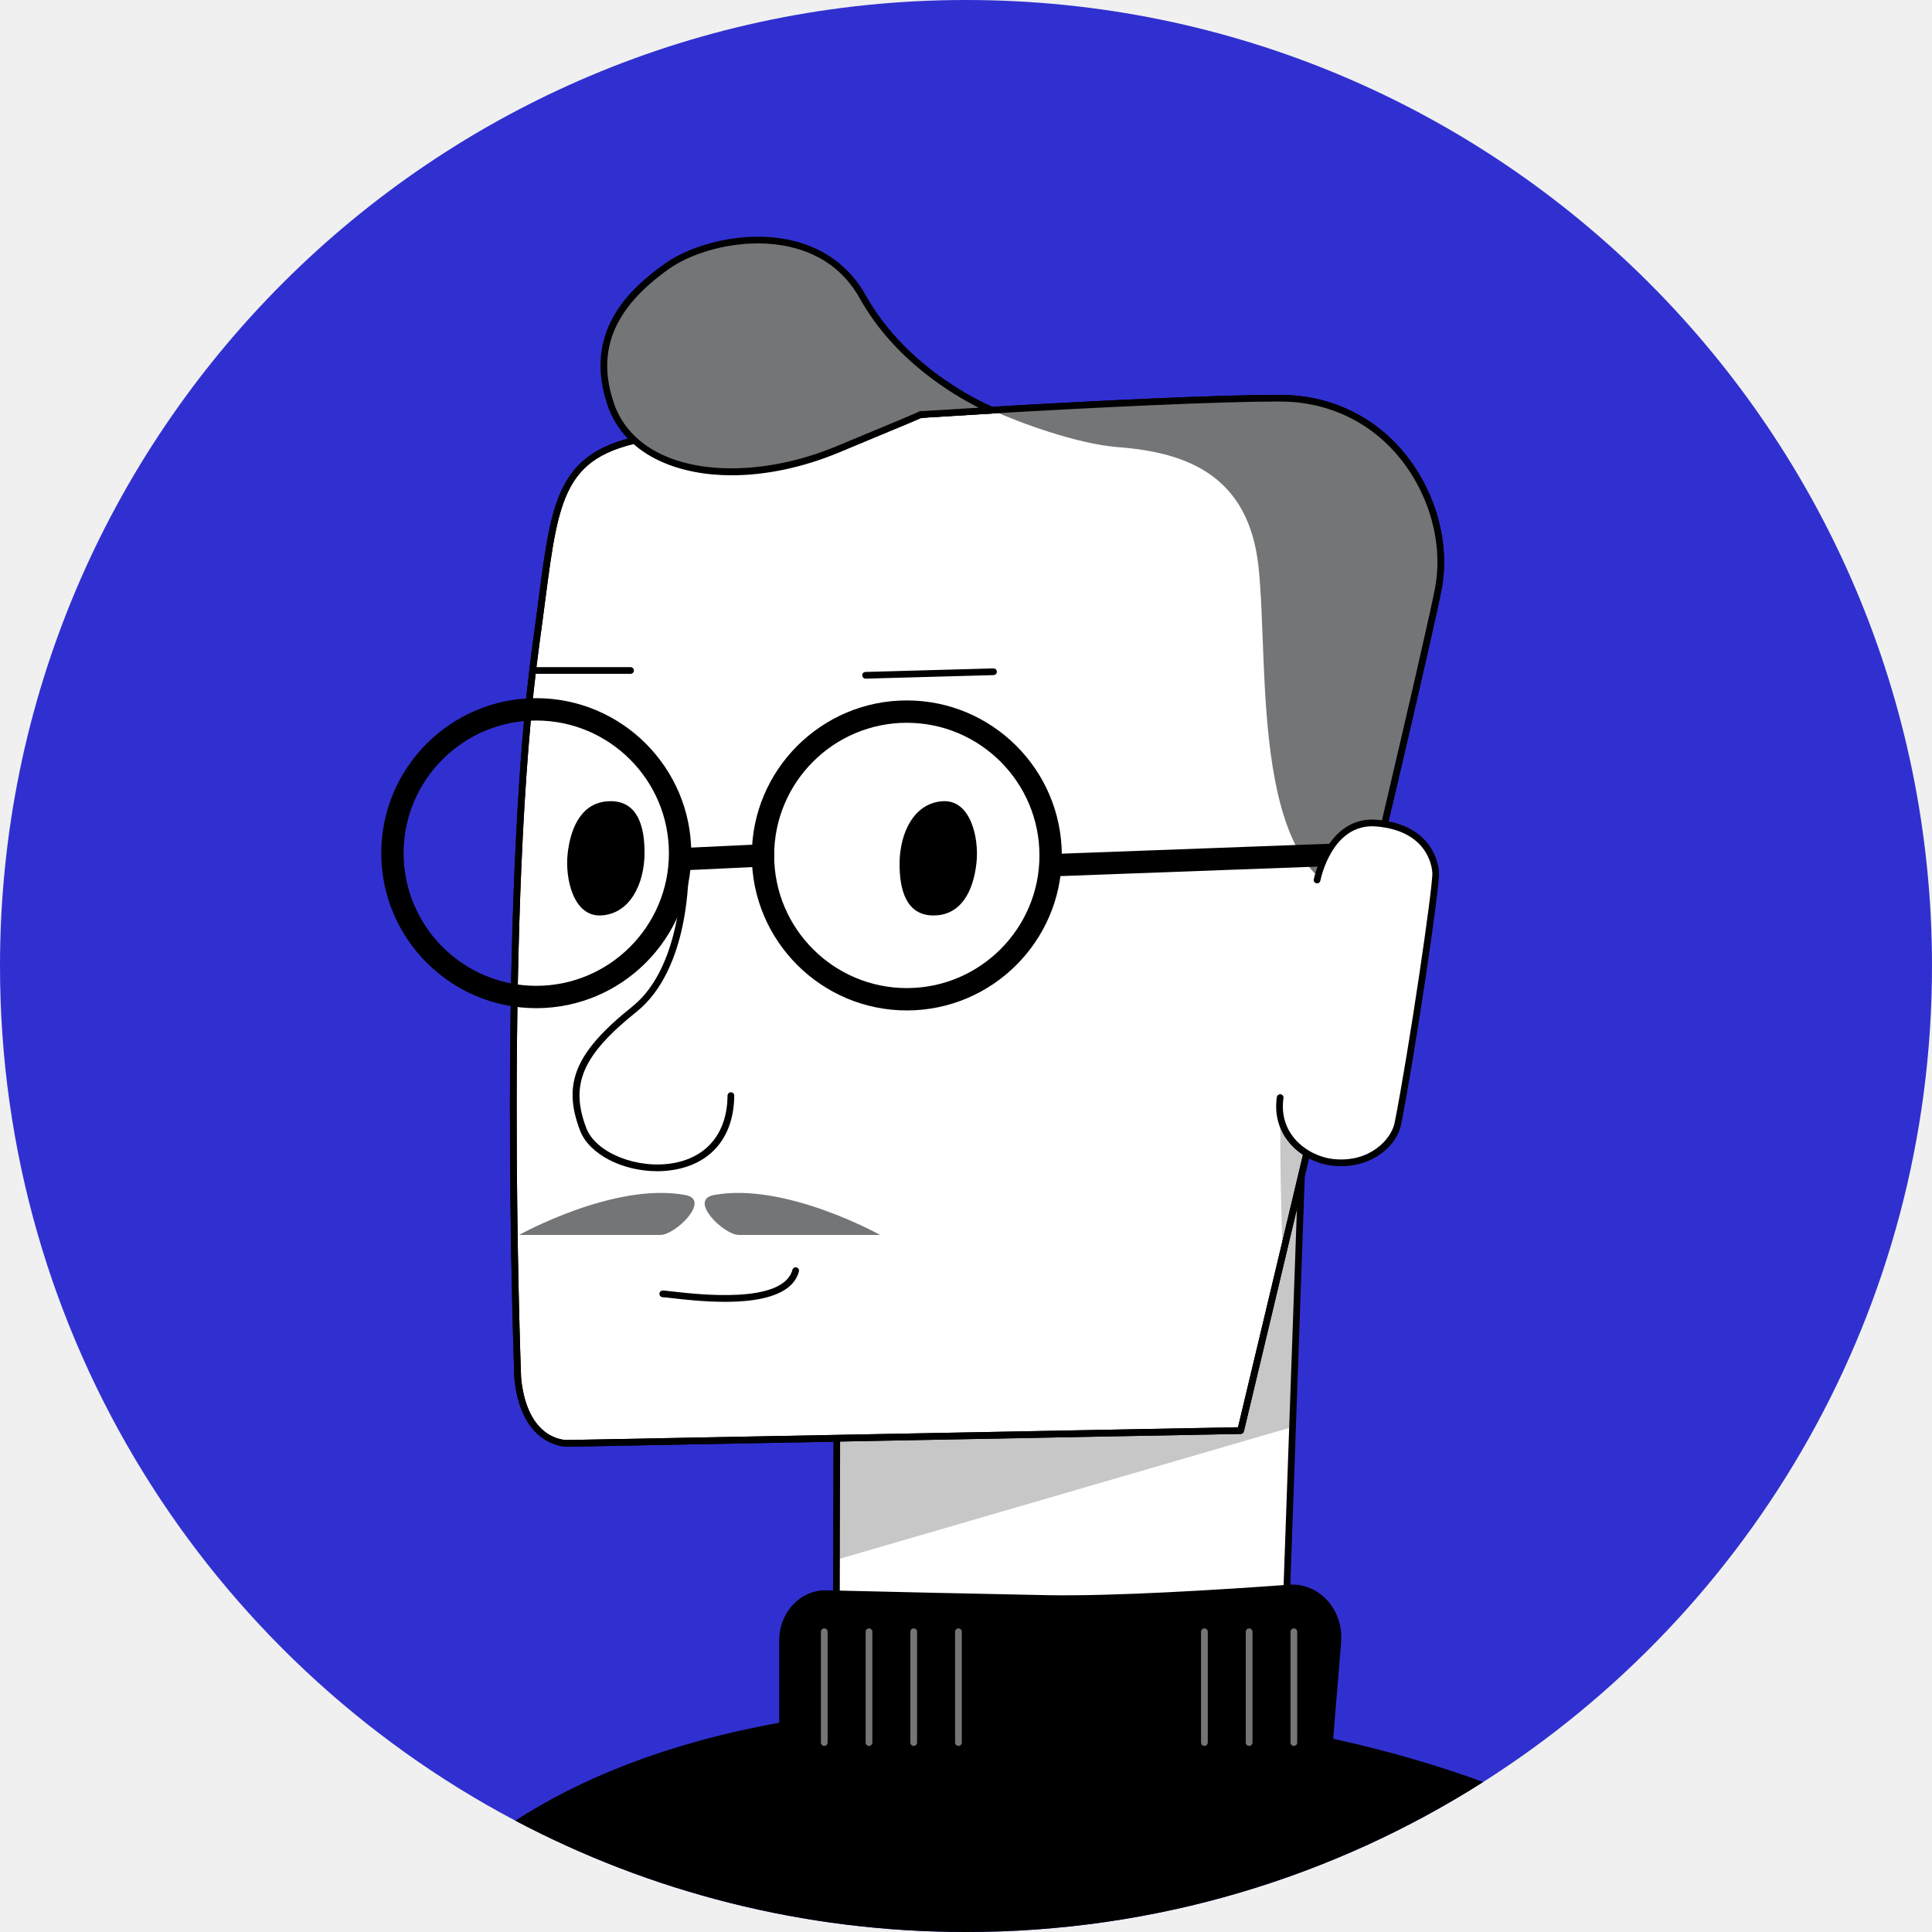
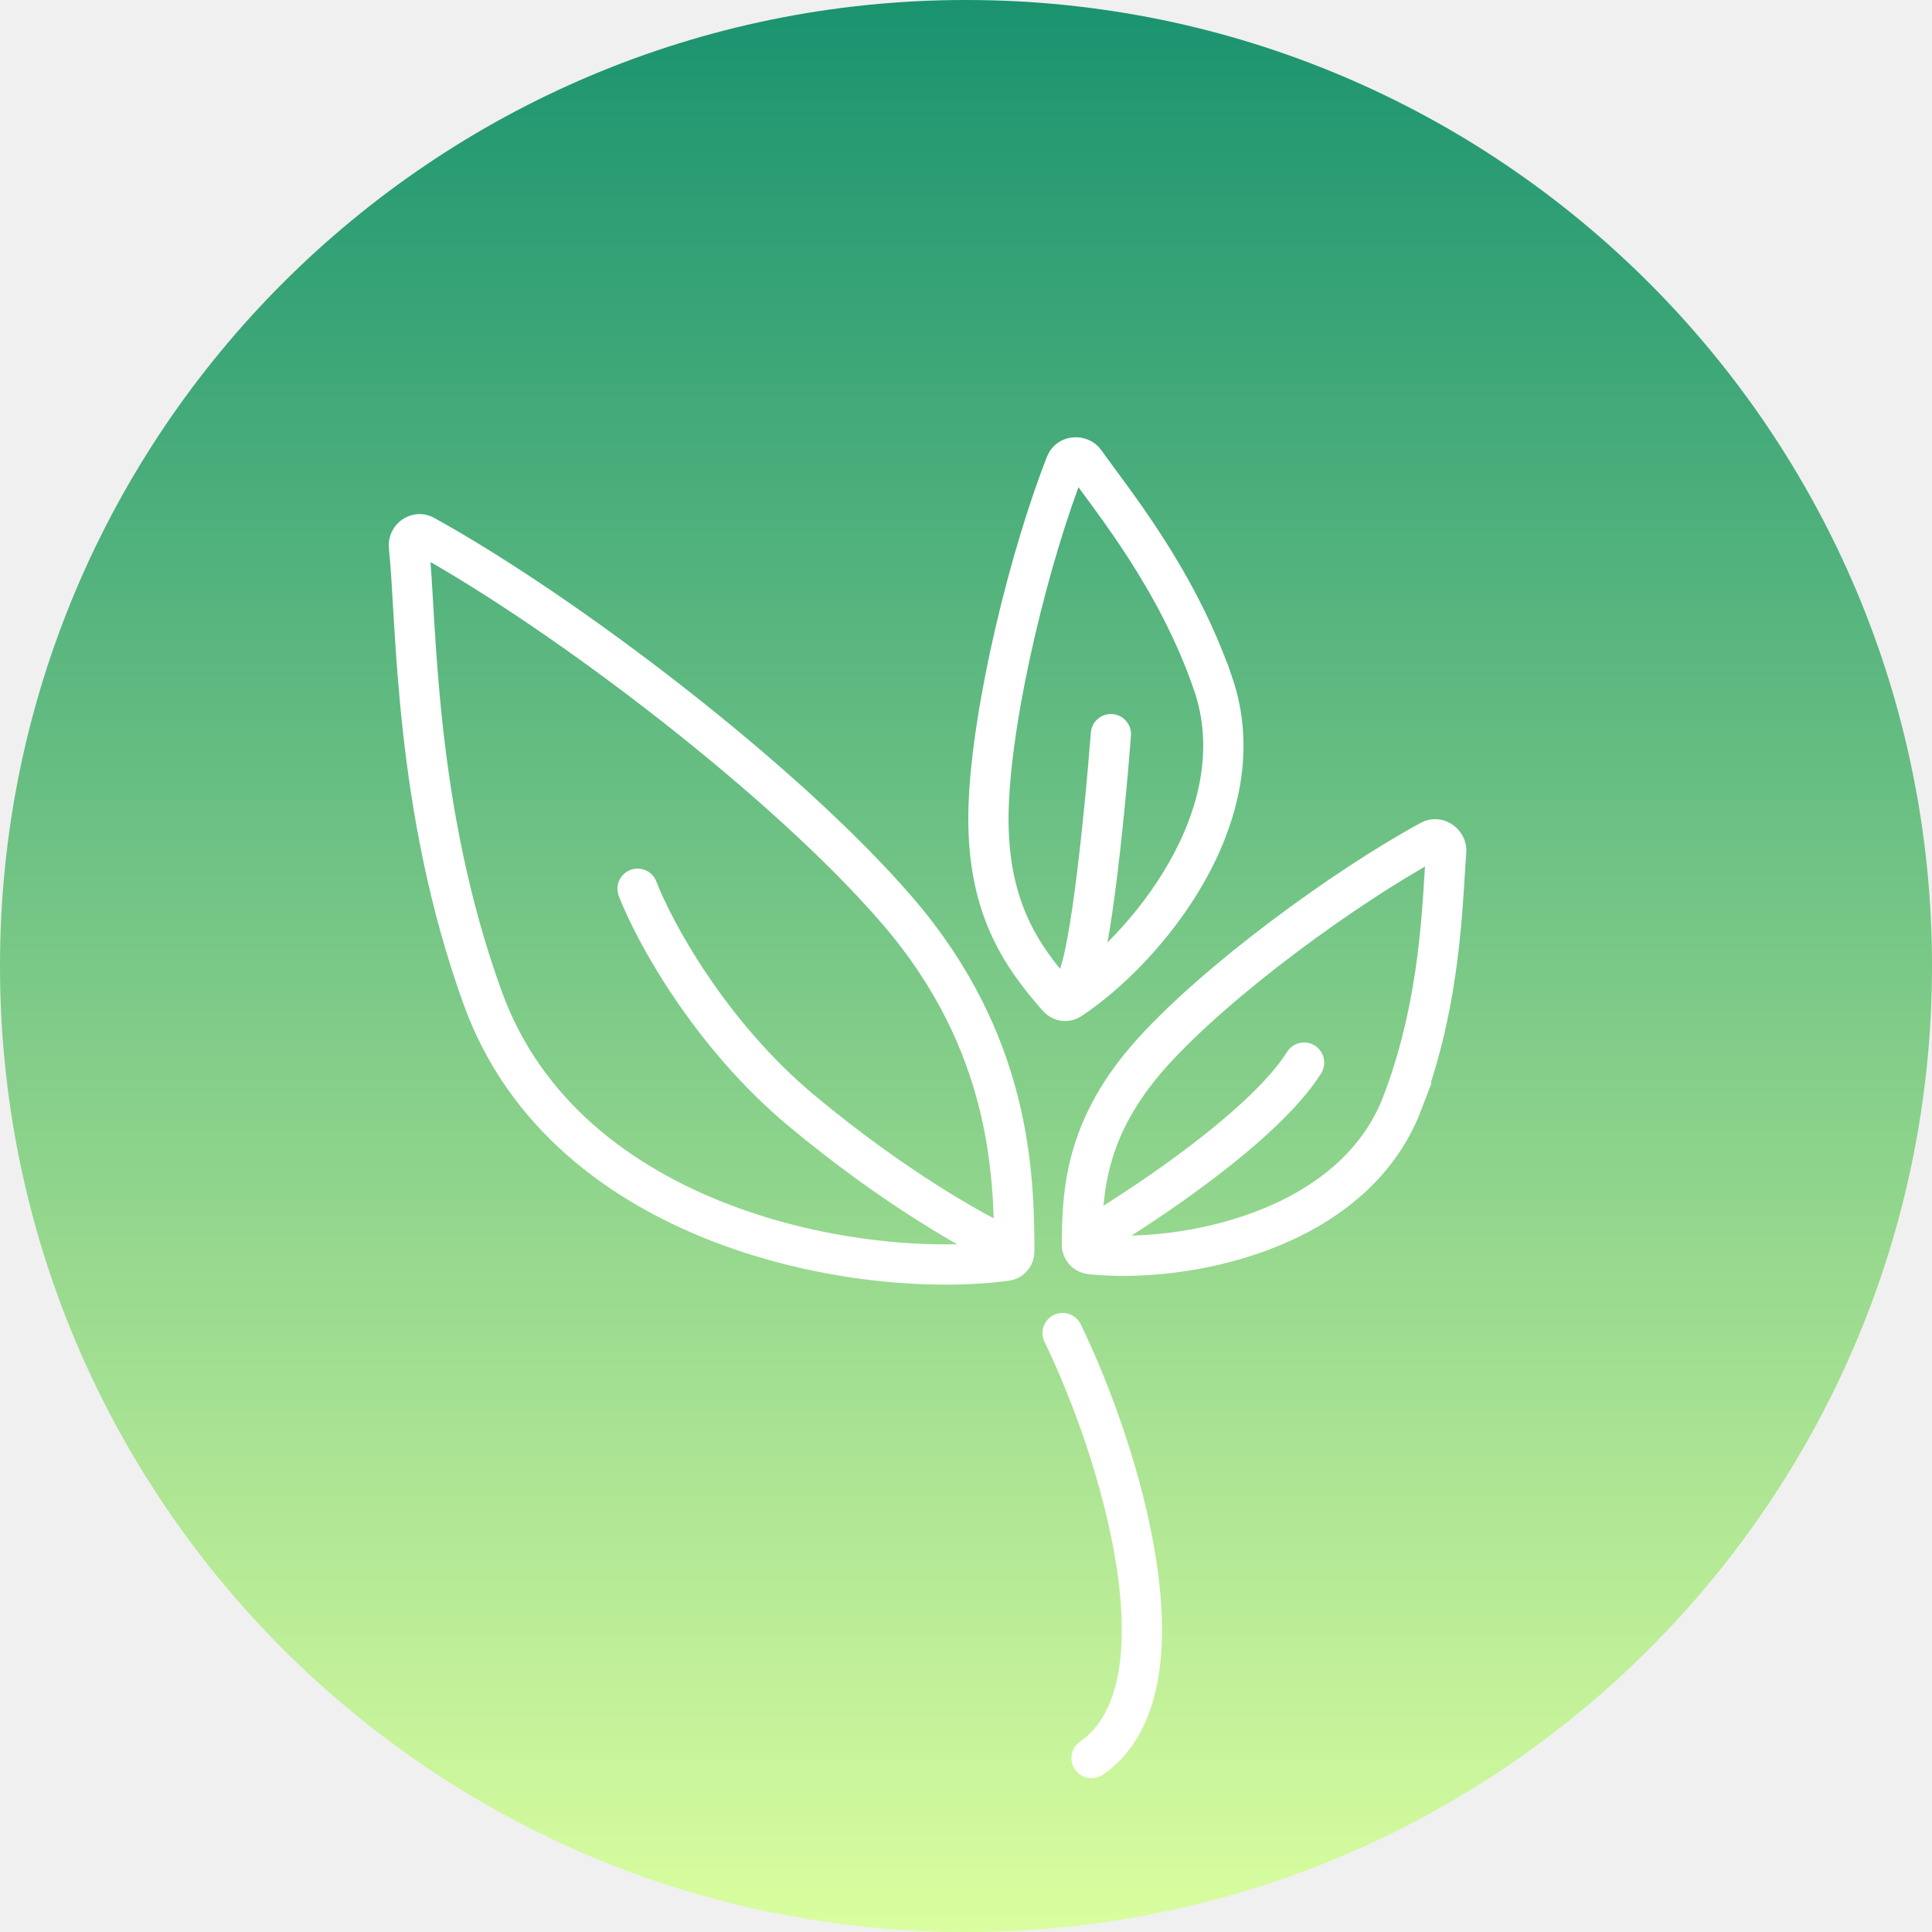
- <svg xmlns="http://www.w3.org/2000/svg" viewBox="0 0 1000 1000">
-   <path d="m1000 500c0 177.67-92.67 333.7-232.31 422.37-77.38 49.17-169.21 77.63-267.69 77.63-84.26 0-163.66-20.84-233.3-57.65-158.61-83.83-266.7-250.46-266.7-442.35 0-276.15 223.85-500 500-500s500 223.85 500 500z" fill="#3030d0" />
-   <path d="m433.4 606.81-.66 310.42 230.21-6.78 13.17-372.43z" fill="#fff" />
-   <path d="m432.74 918.97c-.45 0-.89-.18-1.21-.49-.34-.33-.53-.78-.53-1.25l.66-310.43c0-.78.52-1.46 1.26-1.67l242.72-68.79c.53-.15 1.11-.04 1.55.3s.68.87.66 1.43l-13.17 372.43c-.03.91-.77 1.65-1.68 1.67l-230.21 6.78s-.03 0-.05 0zm2.39-310.85-.65 307.33 226.79-6.68 13.03-368.42-239.17 67.78z" />
-   <path d="m432.97 807.3 236.06-68.72 7.09-200.56-242.72 68.79z" opacity=".22" />
-   <path d="m268.01 713.68s-9.51-244.12 9.59-381.5c10.29-73.96 7.26-100.02 68.06-107.14 60.8-7.13 257.79-19.05 316.94-18.94 59.16.12 89.98 56.61 81.84 98.75-8.14 42.13-102.28 435.61-102.28 435.61l-348.7 6.63s-21.97.67-25.44-33.4h-.01z" fill="#fff" />
-   <path d="m293.44 748.83c-1.28 0-23.56-.55-27.13-34.8-.02-.09-.03-.19-.04-.28-.09-2.44-9.3-245.85 9.61-381.81 1-7.15 1.85-13.75 2.68-20.14 3.9-30.02 6.47-49.85 15.2-63.78 8.96-14.3 23.93-21.45 51.69-24.7 62.88-7.37 258.52-19.1 317.15-18.95 25.51.05 48.33 10.73 64.25 30.06 16.46 19.99 23.85 47.1 19.29 70.75-8.05 41.69-101.35 431.75-102.3 435.69-.18.77-.86 1.32-1.66 1.33l-348.7 6.63h-.06zm-23.7-35.4s0 .06.01.08c3.25 31.92 22.83 31.84 23.67 31.84l347.37-6.61c5.99-25.04 94.15-393.83 101.95-434.23 4.38-22.66-2.74-48.68-18.56-67.89-15.26-18.52-37.13-28.75-61.58-28.8-.28 0-.57 0-.86 0-59.59 0-253.37 11.59-315.88 18.92-53.57 6.27-56.16 26.23-63.85 85.48-.83 6.39-1.69 13.01-2.69 20.17-18.65 134.09-9.88 373.16-9.59 381.02z" />
-   <path d="m403.31 848.96v81.12l284.49-2.86 6.37-77.29c1.38-16.72-11.45-30.82-27-29.69-34.21 2.51-90.22 6.06-125.03 5.42-35.15-.66-84.88-1.82-114.31-2.52-13.45-.32-24.51 11.33-24.51 25.82z" />
-   <path d="m767.69 922.37c-77.38 49.17-169.21 77.63-267.69 77.63-84.26 0-163.66-20.84-233.3-57.65 33.36-21.47 77.71-40.05 136.61-50.64 7.53-1.35 15.31-2.58 23.33-3.66 2.04-.28 4.1-.54 6.17-.8 5.54-.69 11.2-1.31 16.98-1.86 7.51-.72 15.23-1.31 23.15-1.78 7.53-.45 15.24-.78 23.15-1 14.19-.38 28.99-.37 44.43.06 29.53.82 57.12 2.93 82.88 6.1 7.89.96 15.6 2.03 23.15 3.18 5.75.88 11.4 1.82 16.96 2.8 2.08.37 4.14.74 6.19 1.13 6.93 1.28 13.72 2.66 20.35 4.11 28.56 6.24 54.36 13.85 77.64 22.37z" />
-   <path d="m662.59 206.1c-28.23-.06-87.85 2.63-149.06 6.23 13.65 6.27 43.87 17.49 65.25 19.12 35.45 2.71 67.53 14.53 72.63 61.92 5.69 53.01-4.94 165.06 56.02 172.36 18.19-77.25 33.9-144.78 37.01-160.89 8.14-42.13-22.69-98.62-81.84-98.75h-.01z" fill="#737577" />
-   <path d="m340.07 606.21c-17.79 0-35.15-8.71-39.85-21.08-9.26-24.35-2.42-40.54 27.08-64.15 26.42-21.15 25.62-71.15 25.61-71.65-.02-.96.74-1.75 1.7-1.77h.04c.94 0 1.71.75 1.73 1.7.05 2.12.86 52.21-26.91 74.44-28.02 22.43-34.59 37.62-26 60.2 4.88 12.84 26.41 21.46 45.17 18.1 17.6-3.16 27.78-15.89 27.94-34.92 0-.95.78-1.72 1.74-1.72h.01c.96 0 1.73.79 1.72 1.75-.17 20.86-11.4 34.83-30.8 38.31-3.03.54-6.11.8-9.18.8z" />
-   <path d="m353.03 450.51c-3.07 0-5.63-2.42-5.78-5.52-.15-3.19 2.32-5.9 5.51-6.05l41.89-1.96c3.22-.12 5.9 2.32 6.05 5.51s-2.32 5.9-5.51 6.05l-41.89 1.96c-.09 0-.18 0-.27 0z" />
-   <path d="m543.8 453.65c-3.1 0-5.66-2.45-5.78-5.57-.12-3.19 2.37-5.88 5.57-6l168.9-6.26c3.22-.11 5.88 2.38 6 5.57s-2.37 5.88-5.57 6l-168.9 6.26c-.07 0-.15 0-.22 0z" />
-   <path d="m277.57 521.83c-44.24 0-80.23-35.99-80.23-80.23s35.99-80.23 80.23-80.23 80.23 35.99 80.23 80.23-35.99 80.23-80.23 80.23zm0-148.89c-37.86 0-68.66 30.8-68.66 68.66s30.8 68.66 68.66 68.66 68.66-30.8 68.66-68.66-30.8-68.66-68.66-68.66z" />
-   <path d="m469.36 523c-44.24 0-80.23-35.99-80.23-80.23s35.99-80.23 80.23-80.23 80.23 35.99 80.23 80.23-35.99 80.23-80.23 80.23zm0-148.89c-37.86 0-68.66 30.8-68.66 68.66s30.8 68.66 68.66 68.66 68.66-30.8 68.66-68.66-30.8-68.66-68.66-68.66z" />
-   <path d="m375.19 673.82c-10.8 0-21.3-1.2-27.7-1.94-2.01-.23-3.92-.47-4.32-.43-.94.03-1.78-.67-1.85-1.6s.57-1.75 1.5-1.85c.62-.07 1.78.06 5.06.44 14.22 1.63 57.47 6.59 62.29-11.21.25-.93 1.21-1.47 2.13-1.22.93.25 1.47 1.2 1.22 2.13-3.43 12.67-21.25 15.69-38.34 15.69z" />
-   <path d="m293.78 442.28c-1.3 12.12 2.86 32.63 17.74 31.53s21.85-16.63 22.08-31.53-3.77-27.59-17.51-27.59-20.61 11.55-22.33 27.59h.01z" />
-   <path d="m505.45 446.25c1.3-12.12-2.86-32.63-17.74-31.53s-21.85 16.63-22.08 31.53 3.77 27.59 17.51 27.59 20.61-11.55 22.33-27.59h-.01z" />
-   <path d="m448.04 351.27c-.94 0-1.71-.75-1.73-1.69-.03-.96.73-1.76 1.69-1.78l66.19-1.84c.95-.02 1.76.73 1.78 1.69.03.96-.73 1.76-1.69 1.78l-66.19 1.84s-.03 0-.05 0z" />
-   <path d="m326.37 348.78h-48.8c-.96 0-1.74-.78-1.74-1.74s.78-1.74 1.74-1.74h48.8c.96 0 1.74.78 1.74 1.74s-.78 1.74-1.74 1.74z" />
-   <g fill="#737577">
-     <path d="m426.64 903.68c-.96 0-1.74-.78-1.74-1.74v-57.35c0-.96.78-1.74 1.74-1.74s1.74.78 1.74 1.74v57.35c0 .96-.78 1.74-1.74 1.74z" />
-     <path d="m449.79 903.68c-.96 0-1.74-.78-1.74-1.74v-57.35c0-.96.78-1.74 1.74-1.74s1.74.78 1.74 1.74v57.35c0 .96-.78 1.74-1.74 1.74z" />
-     <path d="m472.94 903.68c-.96 0-1.74-.78-1.74-1.74v-57.35c0-.96.78-1.74 1.74-1.74s1.74.78 1.74 1.74v57.35c0 .96-.78 1.74-1.74 1.74z" />
-     <path d="m496.09 903.68c-.96 0-1.74-.78-1.74-1.74v-57.35c0-.96.78-1.74 1.74-1.74s1.74.78 1.74 1.74v57.35c0 .96-.78 1.74-1.74 1.74z" />
-     <path d="m623.4 903.68c-.96 0-1.74-.78-1.74-1.74v-57.35c0-.96.78-1.74 1.74-1.74s1.74.78 1.74 1.74v57.35c0 .96-.78 1.74-1.74 1.74z" />
-     <path d="m646.55 903.68c-.96 0-1.74-.78-1.74-1.74v-57.35c0-.96.78-1.74 1.74-1.74s1.74.78 1.74 1.74v57.35c0 .96-.78 1.74-1.74 1.74z" />
-     <path d="m669.7 903.68c-.96 0-1.74-.78-1.74-1.74v-57.35c0-.96.78-1.74 1.74-1.74s1.74.78 1.74 1.74v57.35c0 .96-.78 1.74-1.74 1.74z" />
+ <svg xmlns="http://www.w3.org/2000/svg" fill="none" height="96" viewBox="0 0 96 96" width="96">
+   <linearGradient id="a" gradientUnits="userSpaceOnUse" x1="48" x2="48" y1="0" y2="96">
+     <stop offset="0" stop-color="#1a936f" />
+     <stop offset="1" stop-color="#dafe9f" />
+   </linearGradient>
+   <clipPath id="b">
+     <rect height="96" rx="48" width="96" />
+   </clipPath>
+   <g clip-path="url(#b)">
+     <path d="m96 0h-96v96h96z" fill="url(#a)" />
+     <g stroke="#fff" stroke-width="2">
+       <path d="m24 49.627c4.153 11.422 18.802 13.986 26 13.019.234-.031.401-.232.4-.468-.007-3.896-.199-10.384-5.76-16.871-5.516-6.435-16.459-14.777-23.56-18.704-.36-.199-.805.129-.761.538.398 3.736.224 12.982 3.681 22.487z" />
+       <path d="m69.684 54.806c-2.474 6.485-11.117 8.005-15.515 7.507-.236-.027-.409-.229-.409-.466.008-2.659.172-5.853 3.474-9.525 3.234-3.597 9.563-8.231 13.847-10.562.359-.196.815.14.781.548-.194 2.372-.223 7.37-2.179 12.498z" />
+       <path d="m60.268 33.938c2.268 6.567-3.398 13.288-7.09 15.723-.193.127-.449.089-.602-.085-1.848-2.101-3.625-4.595-3.45-9.552.171-4.834 2.049-12.45 3.838-16.987.15-.381.715-.415.951-.081 1.374 1.944 4.56 5.794 6.352 10.982z" />
+       <path d="m52.8 66.24c2.88 5.92 6.432 17.664 1.44 21.12" stroke-linecap="round" />
+       <path d="m31.68 44.16c.8 2.08 3.552 7.2 8.16 11.04s8.64 6.08 10.08 6.72" stroke-linecap="round" />
+       <path d="m54.24 61.44c2.72-1.6 8.64-5.568 10.56-8.64" stroke-linecap="round" />
+       <path d="m55.2 36.48c-.32 4.16-1.152 12.48-1.92 12.48" stroke-linecap="round" />
+     </g>
  </g>
-   <path d="m293.44 748.83c-1.28 0-23.56-.55-27.13-34.8-.02-.09-.03-.19-.04-.28-.09-2.44-9.3-245.85 9.61-381.81 1-7.15 1.85-13.75 2.68-20.14 3.9-30.02 6.47-49.85 15.2-63.78 8.96-14.3 23.93-21.45 51.69-24.7 62.88-7.37 258.52-19.1 317.15-18.95 25.51.05 48.33 10.73 64.25 30.06 16.46 19.99 23.85 47.1 19.29 70.75-8.05 41.69-101.35 431.75-102.3 435.69-.18.77-.86 1.32-1.66 1.33l-348.7 6.63h-.06zm-23.7-35.4s0 .06.01.08c3.25 31.92 22.83 31.84 23.67 31.84l347.37-6.61c5.99-25.04 94.15-393.83 101.95-434.23 4.38-22.66-2.74-48.68-18.56-67.89-15.26-18.52-37.13-28.75-61.58-28.8-.28 0-.57 0-.86 0-59.59 0-253.37 11.59-315.88 18.92-53.57 6.27-56.16 26.23-63.85 85.48-.83 6.39-1.69 13.01-2.69 20.17-18.65 134.09-9.88 373.16-9.59 381.02z" />
-   <path d="m513.53 212.33s-43.92-17.37-66.93-58.63-79.11-31.78-101.56-15.78c-22.45 16.01-40.34 37.71-28.92 71.33 12.45 36.7 66.45 44.48 117.28 23.43s42.97-18.07 42.97-18.07z" fill="#737577" />
-   <path d="m378.7 246c-13.56 0-26.1-2.38-36.71-7.19-13.67-6.19-23.18-16.23-27.52-29.01-12.79-37.69 10.74-59.89 29.56-73.3 14.23-10.14 41.25-17.57 65.38-12.14 17.08 3.84 30.46 13.69 38.71 28.49 22.43 40.22 65.62 57.69 66.06 57.87.76.3 1.2 1.08 1.08 1.89-.13.8-.8 1.41-1.61 1.46l-36.66 2.25c-.25.12-.51.23-.77.35-1.03.45-2.81 1.22-5.82 2.49-7.2 3.04-19.42 8.13-36.33 15.13-18.79 7.78-37.91 11.72-55.36 11.72zm13.51-120.01c-18.09 0-35.74 5.9-46.17 13.34-28.47 20.3-37.46 42.34-28.29 69.36 4.02 11.85 12.9 21.18 25.67 26.96 23.04 10.44 57.26 8.69 89.31-4.58 31.57-13.08 40.25-16.77 42.5-17.78.15-.13.32-.24.52-.31.67-.25 1.18-.28 1.57-.18l29.25-1.79c-13.15-6.58-43.67-24.53-61.49-56.48-7.87-14.1-20.13-23.12-36.44-26.79-5.39-1.21-10.93-1.76-16.43-1.76z" />
-   <path d="m662.75 565.75c-.49 47.2 1.23 83.22 1.23 83.22l17.37-73.08-18.61-10.14z" opacity=".22" />
-   <path d="m681.72 455.5s6.24-31.66 30.98-29.44c24.73 2.21 29.88 18.08 30.41 25.45s-12.56 94.66-19.53 129.88c-2.06 10.44-14.58 22.13-33.29 20.29-14.34-1.41-30.57-13.54-27.7-33.58" fill="#fff" />
-   <path d="m694.18 603.61c-1.32 0-2.67-.06-4.05-.2-9.15-.9-17.9-5.63-23.41-12.66-5.04-6.43-7.06-14.34-5.83-22.89.14-.95 1.02-1.61 1.96-1.47.95.14 1.61 1.01 1.47 1.96-1.09 7.59.69 14.59 5.13 20.25 4.87 6.2 12.92 10.55 21.02 11.35 18.53 1.83 29.7-10.2 31.41-18.9 7.26-36.68 19.96-122.82 19.5-129.43-.25-3.57-2.83-21.52-28.83-23.84-22.91-2.05-28.88 26.82-29.13 28.05-.19.94-1.1 1.55-2.04 1.37-.94-.19-1.55-1.1-1.37-2.04.07-.33 6.82-33.16 32.84-30.84 28.8 2.57 31.69 22.99 31.98 27.06.54 7.59-12.62 95.3-19.55 130.34-2.22 11.24-14.25 21.88-31.11 21.88z" />
-   <path d="m369.47 618.55c-13.38 2.51 5.15 20.64 12.89 20.64h73.18s-49.34-27.52-86.06-20.64z" fill="#737577" />
-   <path d="m354.79 618.55c13.38 2.51-5.15 20.64-12.89 20.64h-73.18s49.34-27.52 86.06-20.64z" fill="#737577" />
</svg>
